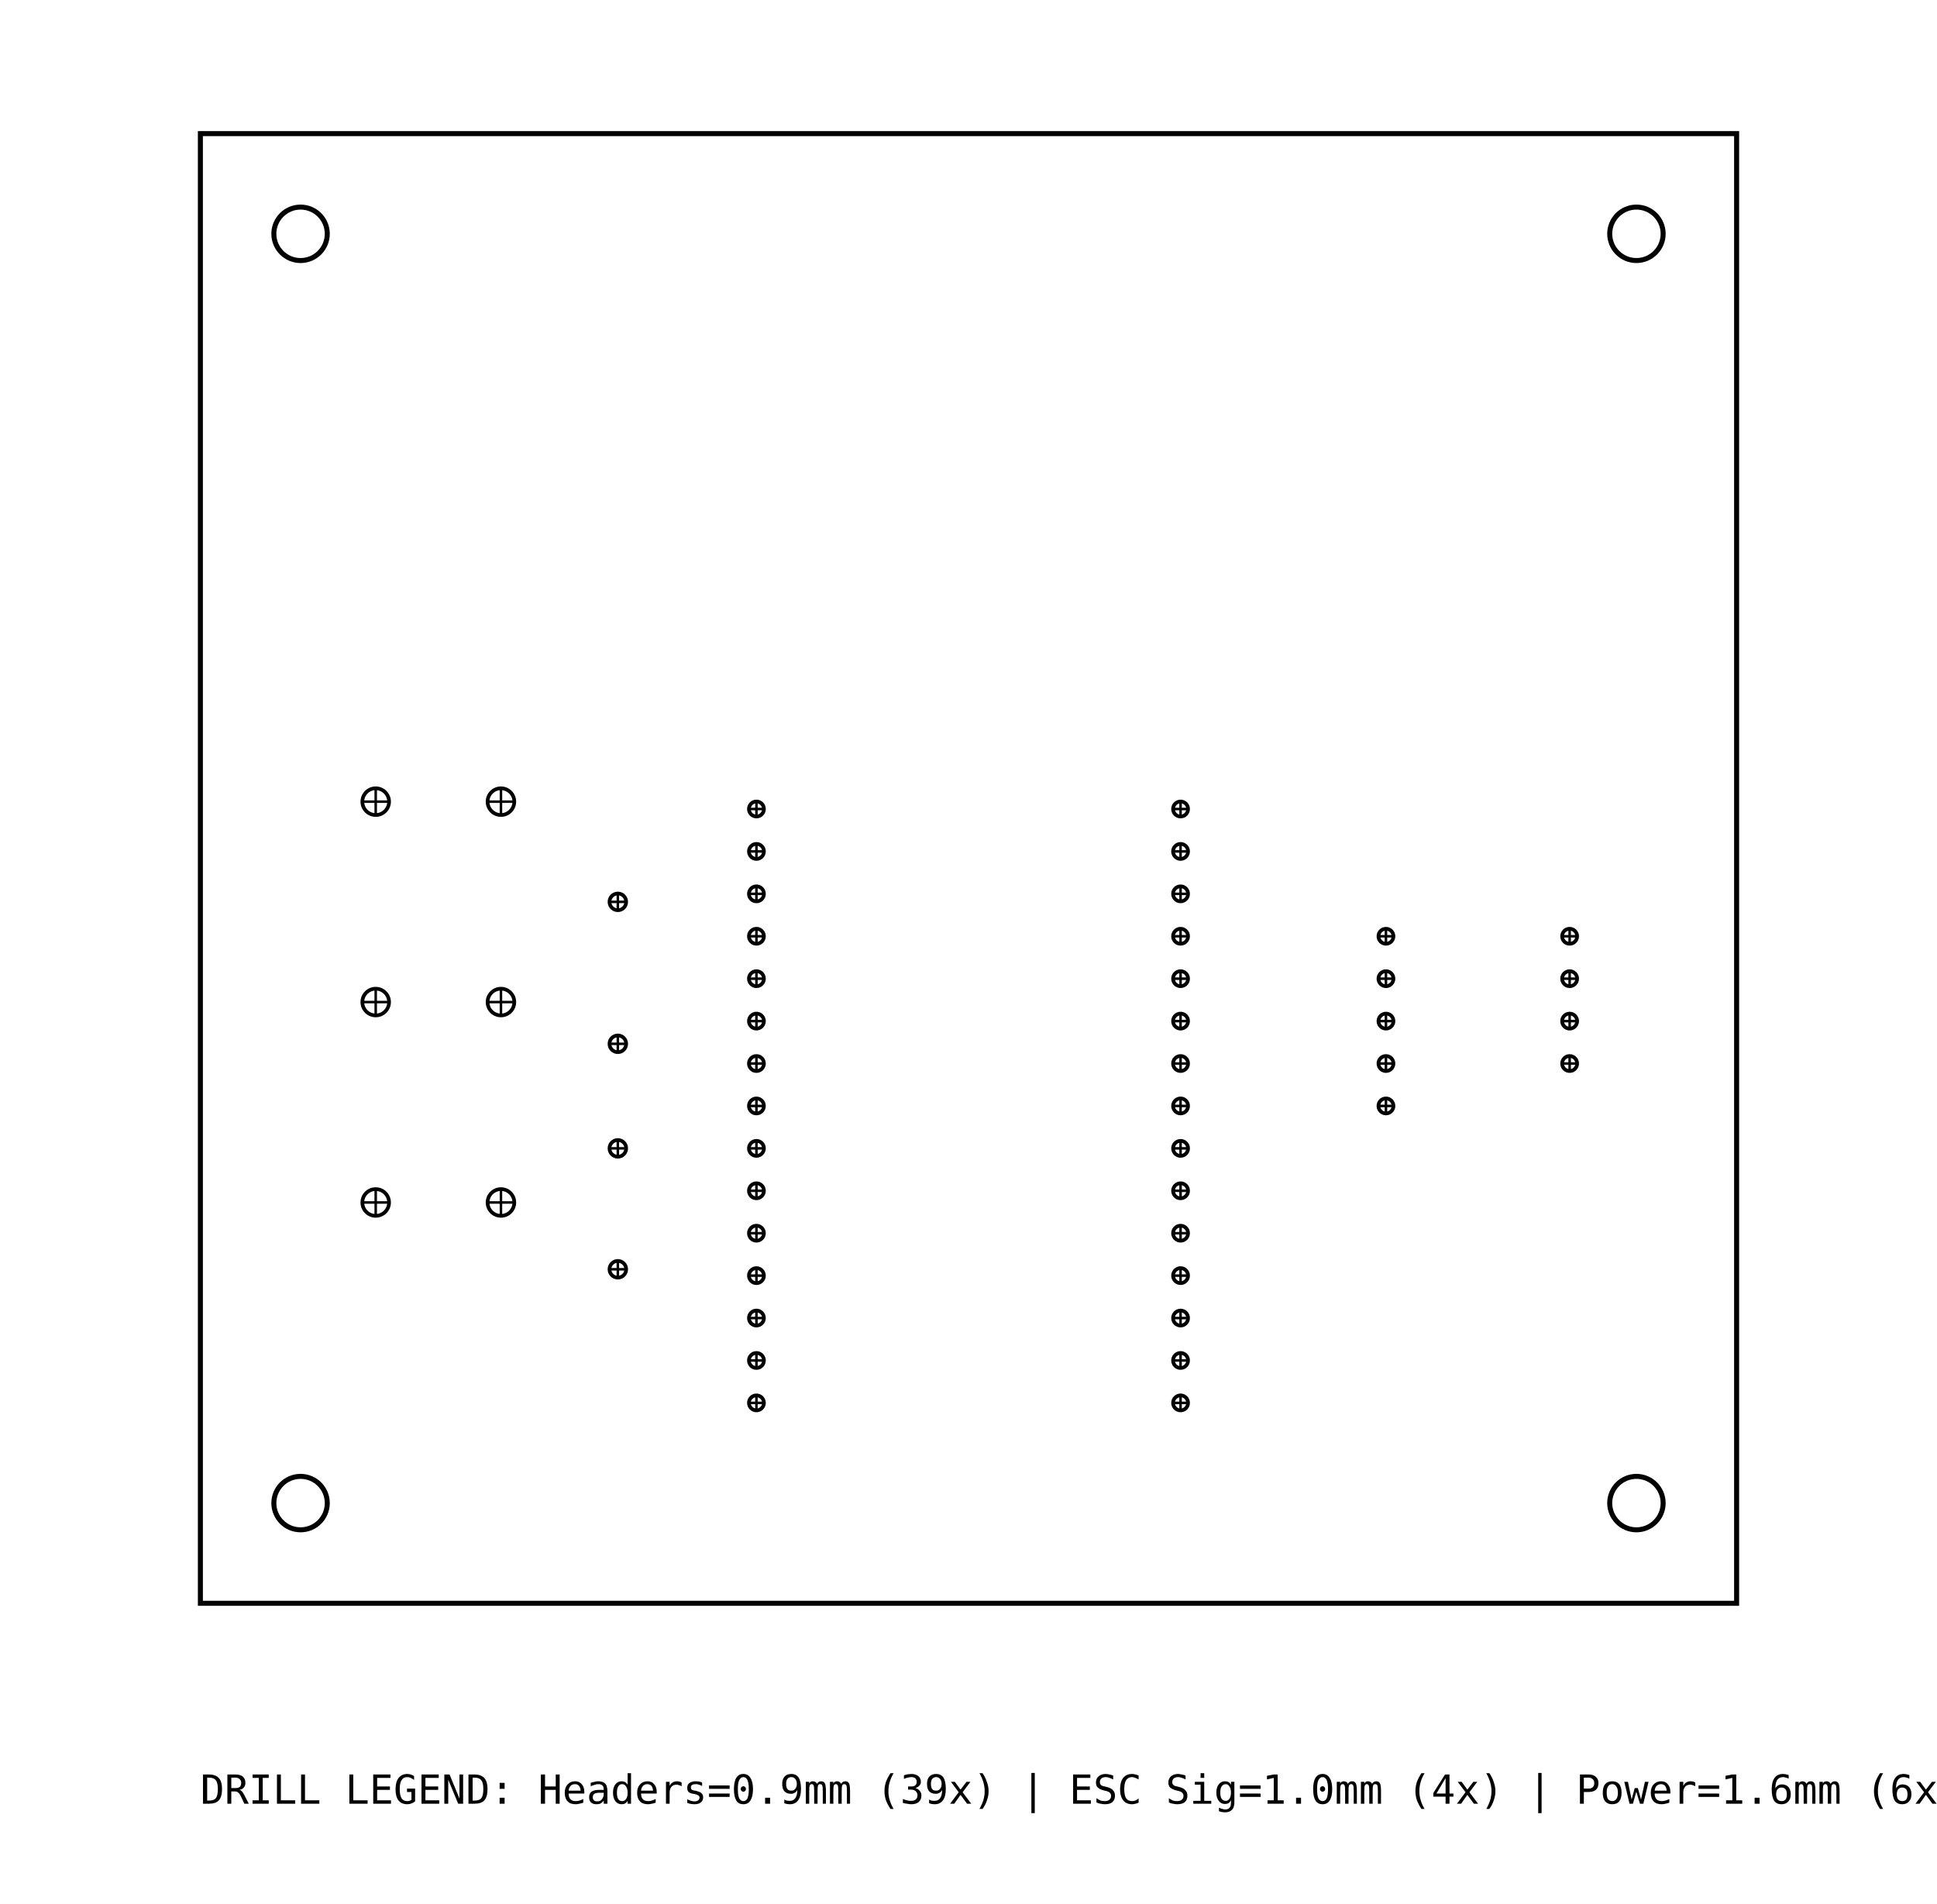
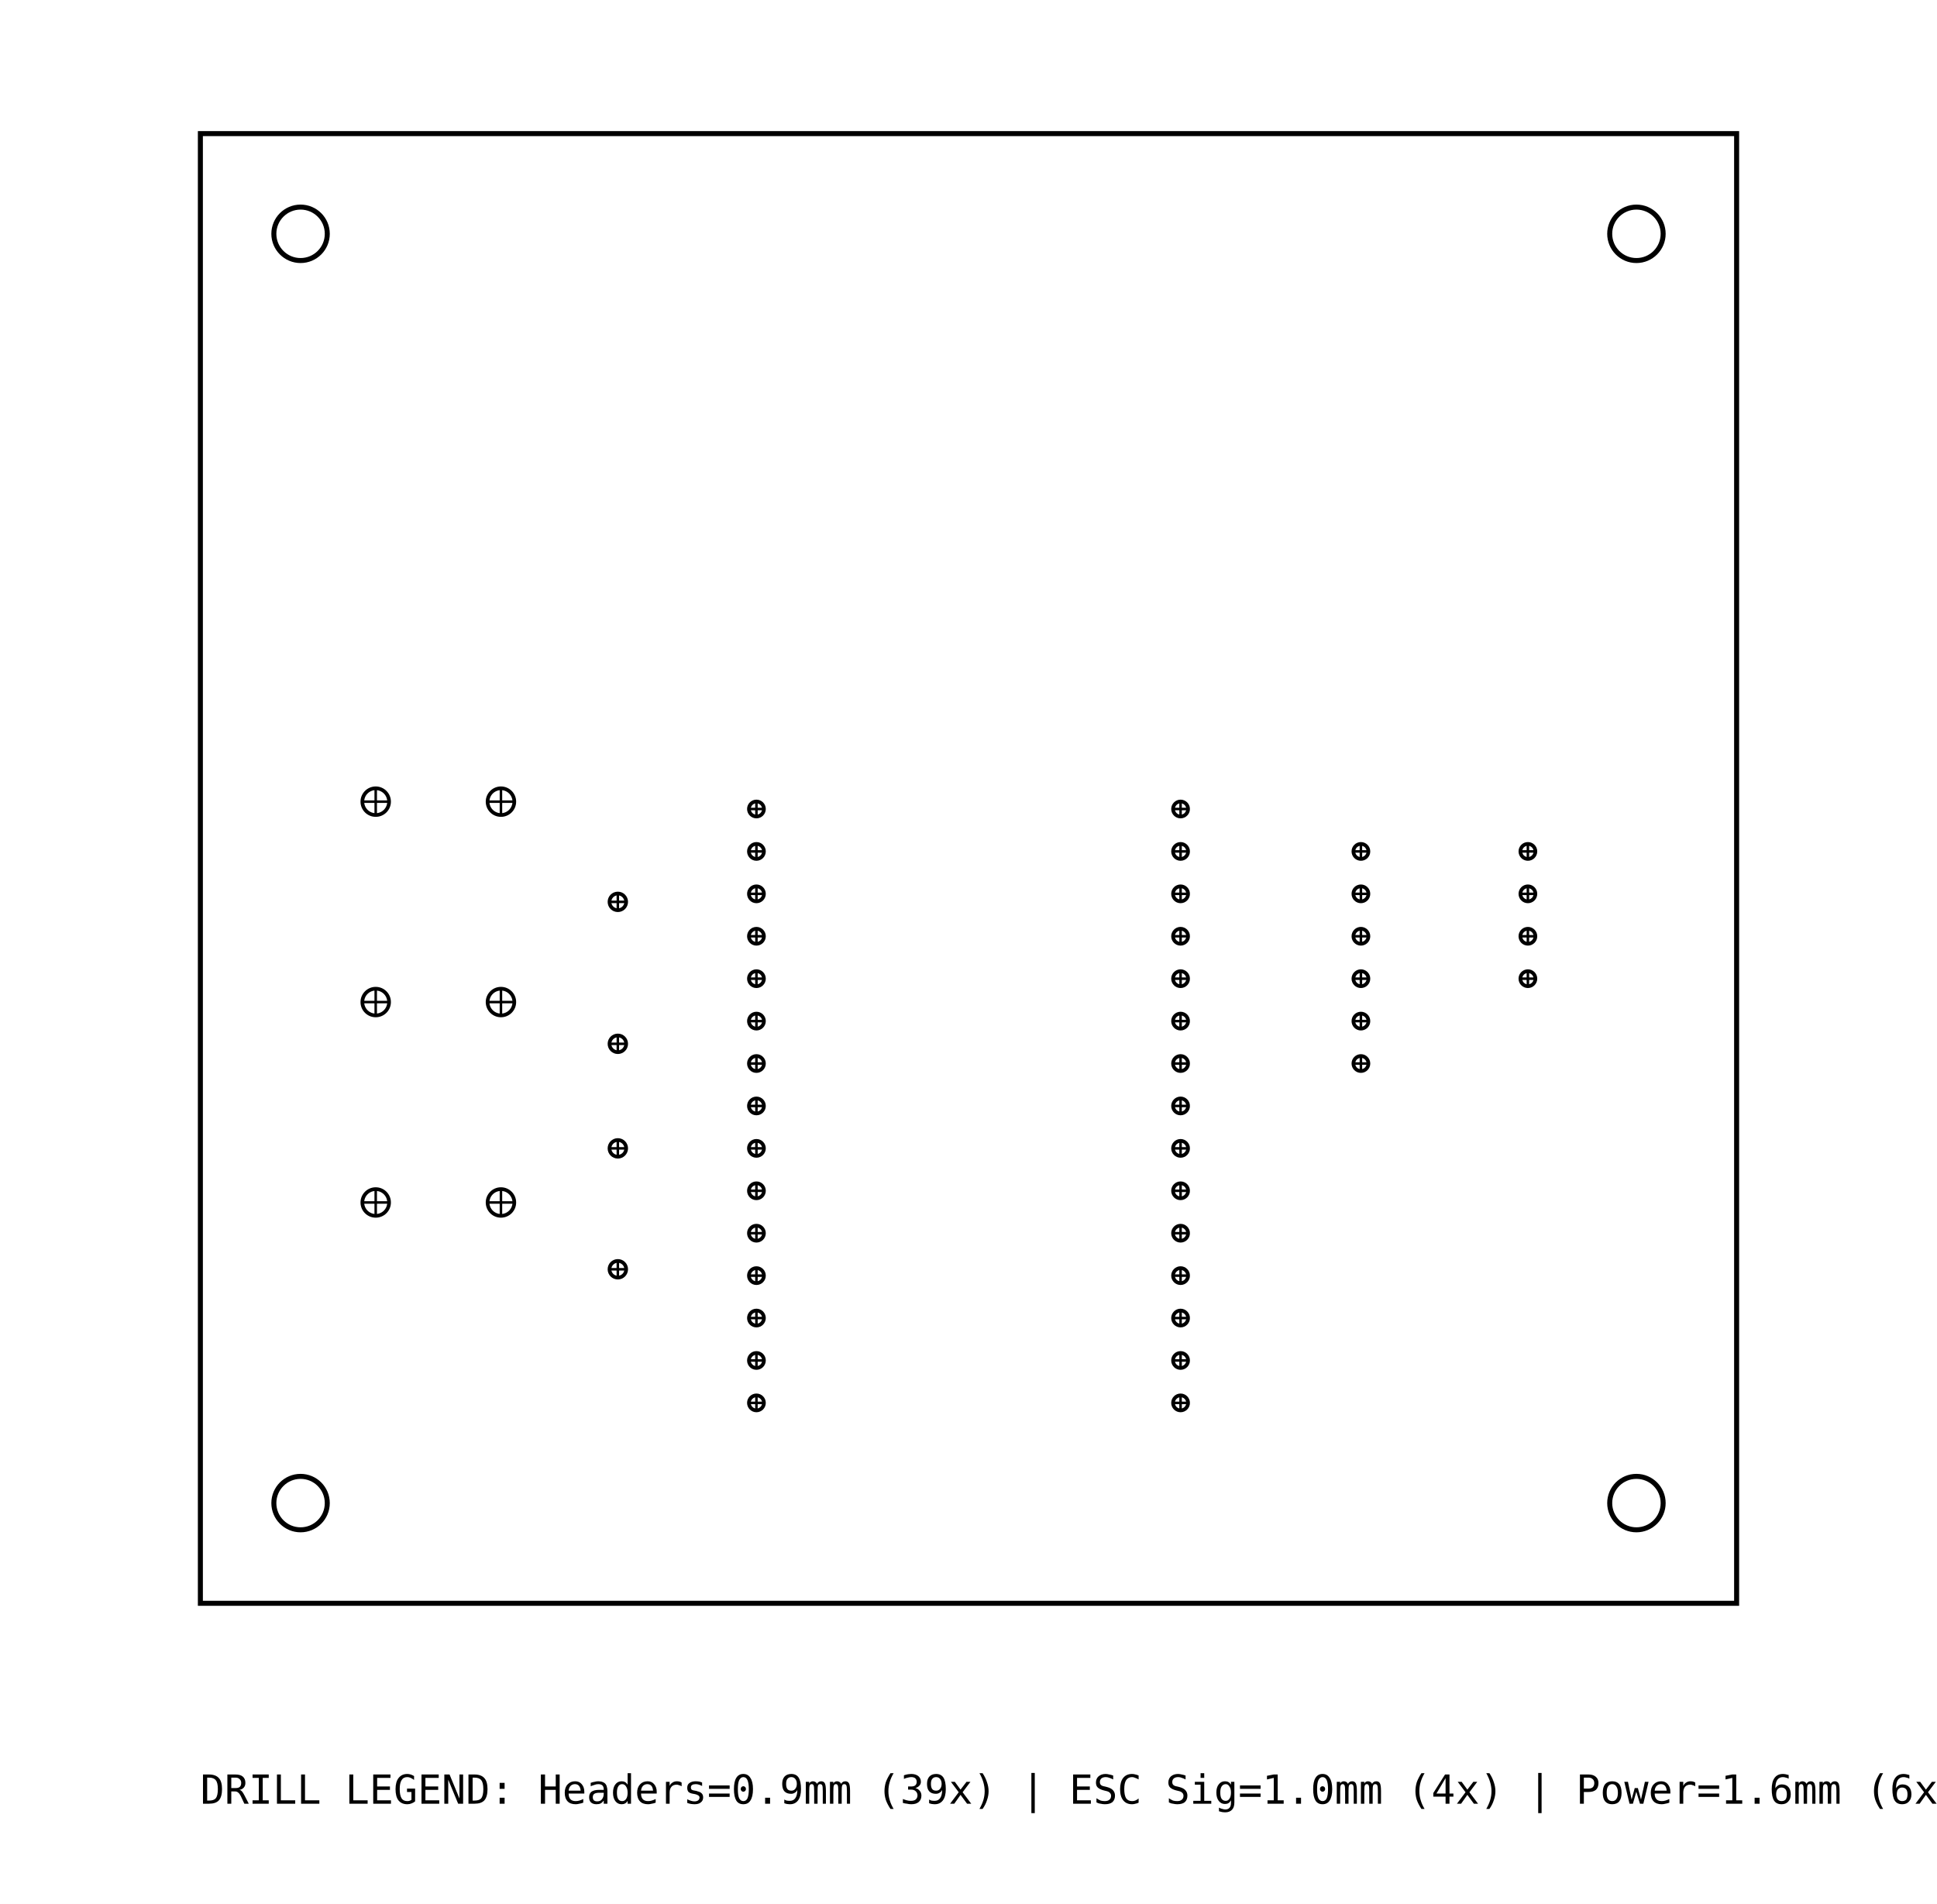
<svg xmlns="http://www.w3.org/2000/svg" width="116.00mm" height="114.00mm" viewBox="0 0 116.00 114.00" data-layer="DrillMap" data-scale="1:1">
  <rect x="0" y="0" width="116.00" height="114.00" fill="#FFFFFF" />
  <rect id="board-outline" x="12.000" y="8.000" width="92.000" height="88.000" fill="none" stroke="#000000" stroke-width="0.30" />
  <g id="drill-holes">
    <circle cx="45.300" cy="48.440" r="0.450" fill="none" stroke="#000000" stroke-width="0.22" data-hole="ESP32_EN" data-drill-mm="0.90" />
    <line x1="44.850" y1="48.440" x2="45.750" y2="48.440" stroke="#000000" stroke-width="0.15" />
    <line x1="45.300" y1="47.990" x2="45.300" y2="48.890" stroke="#000000" stroke-width="0.15" />
    <circle cx="45.300" cy="50.980" r="0.450" fill="none" stroke="#000000" stroke-width="0.22" data-hole="ESP32_VP" data-drill-mm="0.90" />
    <line x1="44.850" y1="50.980" x2="45.750" y2="50.980" stroke="#000000" stroke-width="0.15" />
    <line x1="45.300" y1="50.530" x2="45.300" y2="51.430" stroke="#000000" stroke-width="0.15" />
    <circle cx="45.300" cy="53.520" r="0.450" fill="none" stroke="#000000" stroke-width="0.22" data-hole="ESP32_VN" data-drill-mm="0.90" />
    <line x1="44.850" y1="53.520" x2="45.750" y2="53.520" stroke="#000000" stroke-width="0.15" />
    <line x1="45.300" y1="53.070" x2="45.300" y2="53.970" stroke="#000000" stroke-width="0.15" />
    <circle cx="45.300" cy="56.060" r="0.450" fill="none" stroke="#000000" stroke-width="0.22" data-hole="ESP32_D34" data-drill-mm="0.90" />
    <line x1="44.850" y1="56.060" x2="45.750" y2="56.060" stroke="#000000" stroke-width="0.15" />
    <line x1="45.300" y1="55.610" x2="45.300" y2="56.510" stroke="#000000" stroke-width="0.15" />
    <circle cx="45.300" cy="58.600" r="0.450" fill="none" stroke="#000000" stroke-width="0.22" data-hole="ESP32_D35" data-drill-mm="0.90" />
    <line x1="44.850" y1="58.600" x2="45.750" y2="58.600" stroke="#000000" stroke-width="0.15" />
    <line x1="45.300" y1="58.150" x2="45.300" y2="59.050" stroke="#000000" stroke-width="0.15" />
    <circle cx="45.300" cy="61.140" r="0.450" fill="none" stroke="#000000" stroke-width="0.22" data-hole="ESP32_D32" data-drill-mm="0.90" />
    <line x1="44.850" y1="61.140" x2="45.750" y2="61.140" stroke="#000000" stroke-width="0.15" />
    <line x1="45.300" y1="60.690" x2="45.300" y2="61.590" stroke="#000000" stroke-width="0.15" />
    <circle cx="45.300" cy="63.680" r="0.450" fill="none" stroke="#000000" stroke-width="0.22" data-hole="ESP32_D33" data-drill-mm="0.90" />
    <line x1="44.850" y1="63.680" x2="45.750" y2="63.680" stroke="#000000" stroke-width="0.15" />
    <line x1="45.300" y1="63.230" x2="45.300" y2="64.130" stroke="#000000" stroke-width="0.15" />
    <circle cx="45.300" cy="66.220" r="0.450" fill="none" stroke="#000000" stroke-width="0.22" data-hole="ESP32_D25" data-drill-mm="0.90" />
    <line x1="44.850" y1="66.220" x2="45.750" y2="66.220" stroke="#000000" stroke-width="0.15" />
    <line x1="45.300" y1="65.770" x2="45.300" y2="66.670" stroke="#000000" stroke-width="0.15" />
    <circle cx="45.300" cy="68.760" r="0.450" fill="none" stroke="#000000" stroke-width="0.22" data-hole="ESP32_D26" data-drill-mm="0.90" />
    <line x1="44.850" y1="68.760" x2="45.750" y2="68.760" stroke="#000000" stroke-width="0.15" />
    <line x1="45.300" y1="68.310" x2="45.300" y2="69.210" stroke="#000000" stroke-width="0.15" />
    <circle cx="45.300" cy="71.300" r="0.450" fill="none" stroke="#000000" stroke-width="0.22" data-hole="ESP32_D27" data-drill-mm="0.90" />
    <line x1="44.850" y1="71.300" x2="45.750" y2="71.300" stroke="#000000" stroke-width="0.15" />
    <line x1="45.300" y1="70.850" x2="45.300" y2="71.750" stroke="#000000" stroke-width="0.15" />
    <circle cx="45.300" cy="73.840" r="0.450" fill="none" stroke="#000000" stroke-width="0.22" data-hole="ESP32_D14" data-drill-mm="0.90" />
    <line x1="44.850" y1="73.840" x2="45.750" y2="73.840" stroke="#000000" stroke-width="0.15" />
    <line x1="45.300" y1="73.390" x2="45.300" y2="74.290" stroke="#000000" stroke-width="0.15" />
    <circle cx="45.300" cy="76.380" r="0.450" fill="none" stroke="#000000" stroke-width="0.22" data-hole="ESP32_D12" data-drill-mm="0.90" />
    <line x1="44.850" y1="76.380" x2="45.750" y2="76.380" stroke="#000000" stroke-width="0.15" />
    <line x1="45.300" y1="75.930" x2="45.300" y2="76.830" stroke="#000000" stroke-width="0.15" />
    <circle cx="45.300" cy="78.920" r="0.450" fill="none" stroke="#000000" stroke-width="0.22" data-hole="ESP32_D13" data-drill-mm="0.90" />
    <line x1="44.850" y1="78.920" x2="45.750" y2="78.920" stroke="#000000" stroke-width="0.15" />
    <line x1="45.300" y1="78.470" x2="45.300" y2="79.370" stroke="#000000" stroke-width="0.15" />
    <circle cx="45.300" cy="81.460" r="0.450" fill="none" stroke="#000000" stroke-width="0.22" data-hole="ESP32_GND_L" data-drill-mm="0.90" />
    <line x1="44.850" y1="81.460" x2="45.750" y2="81.460" stroke="#000000" stroke-width="0.15" />
    <line x1="45.300" y1="81.010" x2="45.300" y2="81.910" stroke="#000000" stroke-width="0.15" />
    <circle cx="45.300" cy="84.000" r="0.450" fill="none" stroke="#000000" stroke-width="0.22" data-hole="ESP32_VIN" data-drill-mm="0.90" />
    <line x1="44.850" y1="84.000" x2="45.750" y2="84.000" stroke="#000000" stroke-width="0.15" />
    <line x1="45.300" y1="83.550" x2="45.300" y2="84.450" stroke="#000000" stroke-width="0.15" />
    <circle cx="70.700" cy="48.440" r="0.450" fill="none" stroke="#000000" stroke-width="0.22" data-hole="ESP32_D23" data-drill-mm="0.90" />
    <line x1="70.250" y1="48.440" x2="71.150" y2="48.440" stroke="#000000" stroke-width="0.15" />
    <line x1="70.700" y1="47.990" x2="70.700" y2="48.890" stroke="#000000" stroke-width="0.15" />
    <circle cx="70.700" cy="50.980" r="0.450" fill="none" stroke="#000000" stroke-width="0.22" data-hole="ESP32_D22" data-drill-mm="0.90" />
    <line x1="70.250" y1="50.980" x2="71.150" y2="50.980" stroke="#000000" stroke-width="0.15" />
    <line x1="70.700" y1="50.530" x2="70.700" y2="51.430" stroke="#000000" stroke-width="0.15" />
    <circle cx="70.700" cy="53.520" r="0.450" fill="none" stroke="#000000" stroke-width="0.22" data-hole="ESP32_TX0" data-drill-mm="0.90" />
    <line x1="70.250" y1="53.520" x2="71.150" y2="53.520" stroke="#000000" stroke-width="0.15" />
    <line x1="70.700" y1="53.070" x2="70.700" y2="53.970" stroke="#000000" stroke-width="0.15" />
    <circle cx="70.700" cy="56.060" r="0.450" fill="none" stroke="#000000" stroke-width="0.22" data-hole="ESP32_RX0" data-drill-mm="0.90" />
    <line x1="70.250" y1="56.060" x2="71.150" y2="56.060" stroke="#000000" stroke-width="0.15" />
    <line x1="70.700" y1="55.610" x2="70.700" y2="56.510" stroke="#000000" stroke-width="0.15" />
    <circle cx="70.700" cy="58.600" r="0.450" fill="none" stroke="#000000" stroke-width="0.22" data-hole="ESP32_D21" data-drill-mm="0.90" />
    <line x1="70.250" y1="58.600" x2="71.150" y2="58.600" stroke="#000000" stroke-width="0.15" />
    <line x1="70.700" y1="58.150" x2="70.700" y2="59.050" stroke="#000000" stroke-width="0.15" />
    <circle cx="70.700" cy="61.140" r="0.450" fill="none" stroke="#000000" stroke-width="0.22" data-hole="ESP32_D19" data-drill-mm="0.90" />
    <line x1="70.250" y1="61.140" x2="71.150" y2="61.140" stroke="#000000" stroke-width="0.15" />
    <line x1="70.700" y1="60.690" x2="70.700" y2="61.590" stroke="#000000" stroke-width="0.15" />
    <circle cx="70.700" cy="63.680" r="0.450" fill="none" stroke="#000000" stroke-width="0.22" data-hole="ESP32_D18" data-drill-mm="0.90" />
    <line x1="70.250" y1="63.680" x2="71.150" y2="63.680" stroke="#000000" stroke-width="0.15" />
    <line x1="70.700" y1="63.230" x2="70.700" y2="64.130" stroke="#000000" stroke-width="0.15" />
    <circle cx="70.700" cy="66.220" r="0.450" fill="none" stroke="#000000" stroke-width="0.22" data-hole="ESP32_D5" data-drill-mm="0.90" />
    <line x1="70.250" y1="66.220" x2="71.150" y2="66.220" stroke="#000000" stroke-width="0.15" />
    <line x1="70.700" y1="65.770" x2="70.700" y2="66.670" stroke="#000000" stroke-width="0.15" />
    <circle cx="70.700" cy="68.760" r="0.450" fill="none" stroke="#000000" stroke-width="0.22" data-hole="ESP32_TX2" data-drill-mm="0.90" />
    <line x1="70.250" y1="68.760" x2="71.150" y2="68.760" stroke="#000000" stroke-width="0.15" />
    <line x1="70.700" y1="68.310" x2="70.700" y2="69.210" stroke="#000000" stroke-width="0.15" />
    <circle cx="70.700" cy="71.300" r="0.450" fill="none" stroke="#000000" stroke-width="0.22" data-hole="ESP32_RX2" data-drill-mm="0.90" />
    <line x1="70.250" y1="71.300" x2="71.150" y2="71.300" stroke="#000000" stroke-width="0.15" />
    <line x1="70.700" y1="70.850" x2="70.700" y2="71.750" stroke="#000000" stroke-width="0.15" />
    <circle cx="70.700" cy="73.840" r="0.450" fill="none" stroke="#000000" stroke-width="0.22" data-hole="ESP32_D4" data-drill-mm="0.90" />
    <line x1="70.250" y1="73.840" x2="71.150" y2="73.840" stroke="#000000" stroke-width="0.15" />
    <line x1="70.700" y1="73.390" x2="70.700" y2="74.290" stroke="#000000" stroke-width="0.15" />
    <circle cx="70.700" cy="76.380" r="0.450" fill="none" stroke="#000000" stroke-width="0.22" data-hole="ESP32_D2" data-drill-mm="0.90" />
    <line x1="70.250" y1="76.380" x2="71.150" y2="76.380" stroke="#000000" stroke-width="0.15" />
    <line x1="70.700" y1="75.930" x2="70.700" y2="76.830" stroke="#000000" stroke-width="0.15" />
    <circle cx="70.700" cy="78.920" r="0.450" fill="none" stroke="#000000" stroke-width="0.22" data-hole="ESP32_D15" data-drill-mm="0.90" />
    <line x1="70.250" y1="78.920" x2="71.150" y2="78.920" stroke="#000000" stroke-width="0.15" />
    <line x1="70.700" y1="78.470" x2="70.700" y2="79.370" stroke="#000000" stroke-width="0.15" />
    <circle cx="70.700" cy="81.460" r="0.450" fill="none" stroke="#000000" stroke-width="0.22" data-hole="ESP32_GND_R" data-drill-mm="0.90" />
    <line x1="70.250" y1="81.460" x2="71.150" y2="81.460" stroke="#000000" stroke-width="0.15" />
    <line x1="70.700" y1="81.010" x2="70.700" y2="81.910" stroke="#000000" stroke-width="0.15" />
    <circle cx="70.700" cy="84.000" r="0.450" fill="none" stroke="#000000" stroke-width="0.22" data-hole="ESP32_3V3" data-drill-mm="0.90" />
    <line x1="70.250" y1="84.000" x2="71.150" y2="84.000" stroke="#000000" stroke-width="0.15" />
    <line x1="70.700" y1="83.550" x2="70.700" y2="84.450" stroke="#000000" stroke-width="0.15" />
    <circle cx="22.500" cy="48.000" r="0.800" fill="none" stroke="#000000" stroke-width="0.22" data-hole="ESC_L_VBAT" data-drill-mm="1.60" />
    <line x1="21.700" y1="48.000" x2="23.300" y2="48.000" stroke="#000000" stroke-width="0.15" />
    <line x1="22.500" y1="47.200" x2="22.500" y2="48.800" stroke="#000000" stroke-width="0.15" />
    <circle cx="22.500" cy="60.000" r="0.800" fill="none" stroke="#000000" stroke-width="0.22" data-hole="ESC_R_VBAT" data-drill-mm="1.60" />
    <line x1="21.700" y1="60.000" x2="23.300" y2="60.000" stroke="#000000" stroke-width="0.15" />
    <line x1="22.500" y1="59.200" x2="22.500" y2="60.800" stroke="#000000" stroke-width="0.15" />
    <circle cx="22.500" cy="72.000" r="0.800" fill="none" stroke="#000000" stroke-width="0.22" data-hole="BAT_VBAT_IN" data-drill-mm="1.60" />
    <line x1="21.700" y1="72.000" x2="23.300" y2="72.000" stroke="#000000" stroke-width="0.15" />
    <line x1="22.500" y1="71.200" x2="22.500" y2="72.800" stroke="#000000" stroke-width="0.15" />
    <circle cx="30.000" cy="48.000" r="0.800" fill="none" stroke="#000000" stroke-width="0.22" data-hole="ESC_L_GND_PWR" data-drill-mm="1.60" />
    <line x1="29.200" y1="48.000" x2="30.800" y2="48.000" stroke="#000000" stroke-width="0.15" />
    <line x1="30.000" y1="47.200" x2="30.000" y2="48.800" stroke="#000000" stroke-width="0.15" />
    <circle cx="30.000" cy="60.000" r="0.800" fill="none" stroke="#000000" stroke-width="0.22" data-hole="ESC_R_GND_PWR" data-drill-mm="1.60" />
    <line x1="29.200" y1="60.000" x2="30.800" y2="60.000" stroke="#000000" stroke-width="0.15" />
    <line x1="30.000" y1="59.200" x2="30.000" y2="60.800" stroke="#000000" stroke-width="0.15" />
    <circle cx="30.000" cy="72.000" r="0.800" fill="none" stroke="#000000" stroke-width="0.22" data-hole="BAT_GND_IN" data-drill-mm="1.60" />
    <line x1="29.200" y1="72.000" x2="30.800" y2="72.000" stroke="#000000" stroke-width="0.15" />
    <line x1="30.000" y1="71.200" x2="30.000" y2="72.800" stroke="#000000" stroke-width="0.15" />
    <circle cx="37.000" cy="54.000" r="0.500" fill="none" stroke="#000000" stroke-width="0.22" data-hole="ESC_L_GND_SIG" data-drill-mm="1.00" />
    <line x1="36.500" y1="54.000" x2="37.500" y2="54.000" stroke="#000000" stroke-width="0.15" />
    <line x1="37.000" y1="53.500" x2="37.000" y2="54.500" stroke="#000000" stroke-width="0.15" />
    <circle cx="37.000" cy="62.500" r="0.500" fill="none" stroke="#000000" stroke-width="0.22" data-hole="ESC_L_SIG" data-drill-mm="1.00" />
    <line x1="36.500" y1="62.500" x2="37.500" y2="62.500" stroke="#000000" stroke-width="0.15" />
    <line x1="37.000" y1="62.000" x2="37.000" y2="63.000" stroke="#000000" stroke-width="0.15" />
    <circle cx="37.000" cy="68.760" r="0.500" fill="none" stroke="#000000" stroke-width="0.22" data-hole="ESC_R_SIG" data-drill-mm="1.00" />
    <line x1="36.500" y1="68.760" x2="37.500" y2="68.760" stroke="#000000" stroke-width="0.15" />
    <line x1="37.000" y1="68.260" x2="37.000" y2="69.260" stroke="#000000" stroke-width="0.15" />
    <circle cx="37.000" cy="76.000" r="0.500" fill="none" stroke="#000000" stroke-width="0.22" data-hole="ESC_R_GND_SIG" data-drill-mm="1.00" />
    <line x1="36.500" y1="76.000" x2="37.500" y2="76.000" stroke="#000000" stroke-width="0.15" />
    <line x1="37.000" y1="75.500" x2="37.000" y2="76.500" stroke="#000000" stroke-width="0.15" />
-     <circle cx="83.000" cy="56.060" r="0.450" fill="none" stroke="#000000" stroke-width="0.22" data-hole="J_TOF_SCL" data-drill-mm="0.90" />
-     <line x1="82.550" y1="56.060" x2="83.450" y2="56.060" stroke="#000000" stroke-width="0.15" />
-     <line x1="83.000" y1="55.610" x2="83.000" y2="56.510" stroke="#000000" stroke-width="0.15" />
-     <circle cx="83.000" cy="58.600" r="0.450" fill="none" stroke="#000000" stroke-width="0.22" data-hole="J_TOF_SDA" data-drill-mm="0.90" />
-     <line x1="82.550" y1="58.600" x2="83.450" y2="58.600" stroke="#000000" stroke-width="0.15" />
-     <line x1="83.000" y1="58.150" x2="83.000" y2="59.050" stroke="#000000" stroke-width="0.15" />
-     <circle cx="83.000" cy="61.140" r="0.450" fill="none" stroke="#000000" stroke-width="0.22" data-hole="J_TOF_XSHUT" data-drill-mm="0.90" />
-     <line x1="82.550" y1="61.140" x2="83.450" y2="61.140" stroke="#000000" stroke-width="0.15" />
-     <line x1="83.000" y1="60.690" x2="83.000" y2="61.590" stroke="#000000" stroke-width="0.15" />
-     <circle cx="83.000" cy="63.680" r="0.450" fill="none" stroke="#000000" stroke-width="0.22" data-hole="J_TOF_GND" data-drill-mm="0.90" />
-     <line x1="82.550" y1="63.680" x2="83.450" y2="63.680" stroke="#000000" stroke-width="0.15" />
-     <line x1="83.000" y1="63.230" x2="83.000" y2="64.130" stroke="#000000" stroke-width="0.15" />
-     <circle cx="83.000" cy="66.220" r="0.450" fill="none" stroke="#000000" stroke-width="0.22" data-hole="J_TOF_3V3" data-drill-mm="0.90" />
-     <line x1="82.550" y1="66.220" x2="83.450" y2="66.220" stroke="#000000" stroke-width="0.15" />
-     <line x1="83.000" y1="65.770" x2="83.000" y2="66.670" stroke="#000000" stroke-width="0.15" />
-     <circle cx="94.000" cy="56.060" r="0.450" fill="none" stroke="#000000" stroke-width="0.22" data-hole="J_IMU_SCL" data-drill-mm="0.90" />
-     <line x1="93.550" y1="56.060" x2="94.450" y2="56.060" stroke="#000000" stroke-width="0.15" />
-     <line x1="94.000" y1="55.610" x2="94.000" y2="56.510" stroke="#000000" stroke-width="0.15" />
-     <circle cx="94.000" cy="58.600" r="0.450" fill="none" stroke="#000000" stroke-width="0.22" data-hole="J_IMU_SDA" data-drill-mm="0.90" />
-     <line x1="93.550" y1="58.600" x2="94.450" y2="58.600" stroke="#000000" stroke-width="0.15" />
-     <line x1="94.000" y1="58.150" x2="94.000" y2="59.050" stroke="#000000" stroke-width="0.15" />
-     <circle cx="94.000" cy="61.140" r="0.450" fill="none" stroke="#000000" stroke-width="0.22" data-hole="J_IMU_GND" data-drill-mm="0.90" />
-     <line x1="93.550" y1="61.140" x2="94.450" y2="61.140" stroke="#000000" stroke-width="0.15" />
-     <line x1="94.000" y1="60.690" x2="94.000" y2="61.590" stroke="#000000" stroke-width="0.15" />
-     <circle cx="94.000" cy="63.680" r="0.450" fill="none" stroke="#000000" stroke-width="0.22" data-hole="J_IMU_3V3" data-drill-mm="0.90" />
-     <line x1="93.550" y1="63.680" x2="94.450" y2="63.680" stroke="#000000" stroke-width="0.15" />
-     <line x1="94.000" y1="63.230" x2="94.000" y2="64.130" stroke="#000000" stroke-width="0.15" />
+     <circle cx="81.500" cy="50.980" r="0.450" fill="none" stroke="#000000" stroke-width="0.22" data-hole="J_TOF_3V3" data-drill-mm="0.90" />
+     <line x1="81.050" y1="50.980" x2="81.950" y2="50.980" stroke="#000000" stroke-width="0.15" />
+     <line x1="81.500" y1="50.530" x2="81.500" y2="51.430" stroke="#000000" stroke-width="0.15" />
+     <circle cx="81.500" cy="53.520" r="0.450" fill="none" stroke="#000000" stroke-width="0.22" data-hole="J_TOF_GND" data-drill-mm="0.90" />
+     <line x1="81.050" y1="53.520" x2="81.950" y2="53.520" stroke="#000000" stroke-width="0.15" />
+     <line x1="81.500" y1="53.070" x2="81.500" y2="53.970" stroke="#000000" stroke-width="0.15" />
+     <circle cx="81.500" cy="56.060" r="0.450" fill="none" stroke="#000000" stroke-width="0.22" data-hole="J_TOF_SCL" data-drill-mm="0.90" />
+     <line x1="81.050" y1="56.060" x2="81.950" y2="56.060" stroke="#000000" stroke-width="0.15" />
+     <line x1="81.500" y1="55.610" x2="81.500" y2="56.510" stroke="#000000" stroke-width="0.15" />
+     <circle cx="81.500" cy="58.600" r="0.450" fill="none" stroke="#000000" stroke-width="0.22" data-hole="J_TOF_SDA" data-drill-mm="0.90" />
+     <line x1="81.050" y1="58.600" x2="81.950" y2="58.600" stroke="#000000" stroke-width="0.15" />
+     <line x1="81.500" y1="58.150" x2="81.500" y2="59.050" stroke="#000000" stroke-width="0.15" />
+     <circle cx="81.500" cy="61.140" r="0.450" fill="none" stroke="#000000" stroke-width="0.22" data-hole="J_TOF_NC" data-drill-mm="0.90" />
+     <line x1="81.050" y1="61.140" x2="81.950" y2="61.140" stroke="#000000" stroke-width="0.15" />
+     <line x1="81.500" y1="60.690" x2="81.500" y2="61.590" stroke="#000000" stroke-width="0.15" />
+     <circle cx="81.500" cy="63.680" r="0.450" fill="none" stroke="#000000" stroke-width="0.22" data-hole="J_TOF_XSHUT" data-drill-mm="0.90" />
+     <line x1="81.050" y1="63.680" x2="81.950" y2="63.680" stroke="#000000" stroke-width="0.15" />
+     <line x1="81.500" y1="63.230" x2="81.500" y2="64.130" stroke="#000000" stroke-width="0.15" />
+     <circle cx="91.500" cy="50.980" r="0.450" fill="none" stroke="#000000" stroke-width="0.22" data-hole="J_IMU_3V3" data-drill-mm="0.90" />
+     <line x1="91.050" y1="50.980" x2="91.950" y2="50.980" stroke="#000000" stroke-width="0.15" />
+     <line x1="91.500" y1="50.530" x2="91.500" y2="51.430" stroke="#000000" stroke-width="0.15" />
+     <circle cx="91.500" cy="53.520" r="0.450" fill="none" stroke="#000000" stroke-width="0.22" data-hole="J_IMU_GND" data-drill-mm="0.90" />
+     <line x1="91.050" y1="53.520" x2="91.950" y2="53.520" stroke="#000000" stroke-width="0.15" />
+     <line x1="91.500" y1="53.070" x2="91.500" y2="53.970" stroke="#000000" stroke-width="0.15" />
+     <circle cx="91.500" cy="56.060" r="0.450" fill="none" stroke="#000000" stroke-width="0.22" data-hole="J_IMU_SCL" data-drill-mm="0.90" />
+     <line x1="91.050" y1="56.060" x2="91.950" y2="56.060" stroke="#000000" stroke-width="0.15" />
+     <line x1="91.500" y1="55.610" x2="91.500" y2="56.510" stroke="#000000" stroke-width="0.15" />
+     <circle cx="91.500" cy="58.600" r="0.450" fill="none" stroke="#000000" stroke-width="0.22" data-hole="J_IMU_SDA" data-drill-mm="0.90" />
+     <line x1="91.050" y1="58.600" x2="91.950" y2="58.600" stroke="#000000" stroke-width="0.15" />
+     <line x1="91.500" y1="58.150" x2="91.500" y2="59.050" stroke="#000000" stroke-width="0.15" />
    <circle cx="18.000" cy="90.000" r="1.600" fill="none" stroke="#000000" stroke-width="0.30" data-hole="M3_BL" data-drill-mm="3.20" />
    <circle cx="98.000" cy="90.000" r="1.600" fill="none" stroke="#000000" stroke-width="0.30" data-hole="M3_BR" data-drill-mm="3.20" />
    <circle cx="18.000" cy="14.000" r="1.600" fill="none" stroke="#000000" stroke-width="0.30" data-hole="M3_TL" data-drill-mm="3.20" />
    <circle cx="98.000" cy="14.000" r="1.600" fill="none" stroke="#000000" stroke-width="0.30" data-hole="M3_TR" data-drill-mm="3.20" />
  </g>
  <text x="12.000" y="108.000" font-family="monospace" font-size="2.4" fill="#000000">DRILL LEGEND: Headers=0.9mm (39x) | ESC Sig=1.0mm (4x) | Power=1.6mm (6x) | M3=3.2mm (4x)</text>
</svg>
